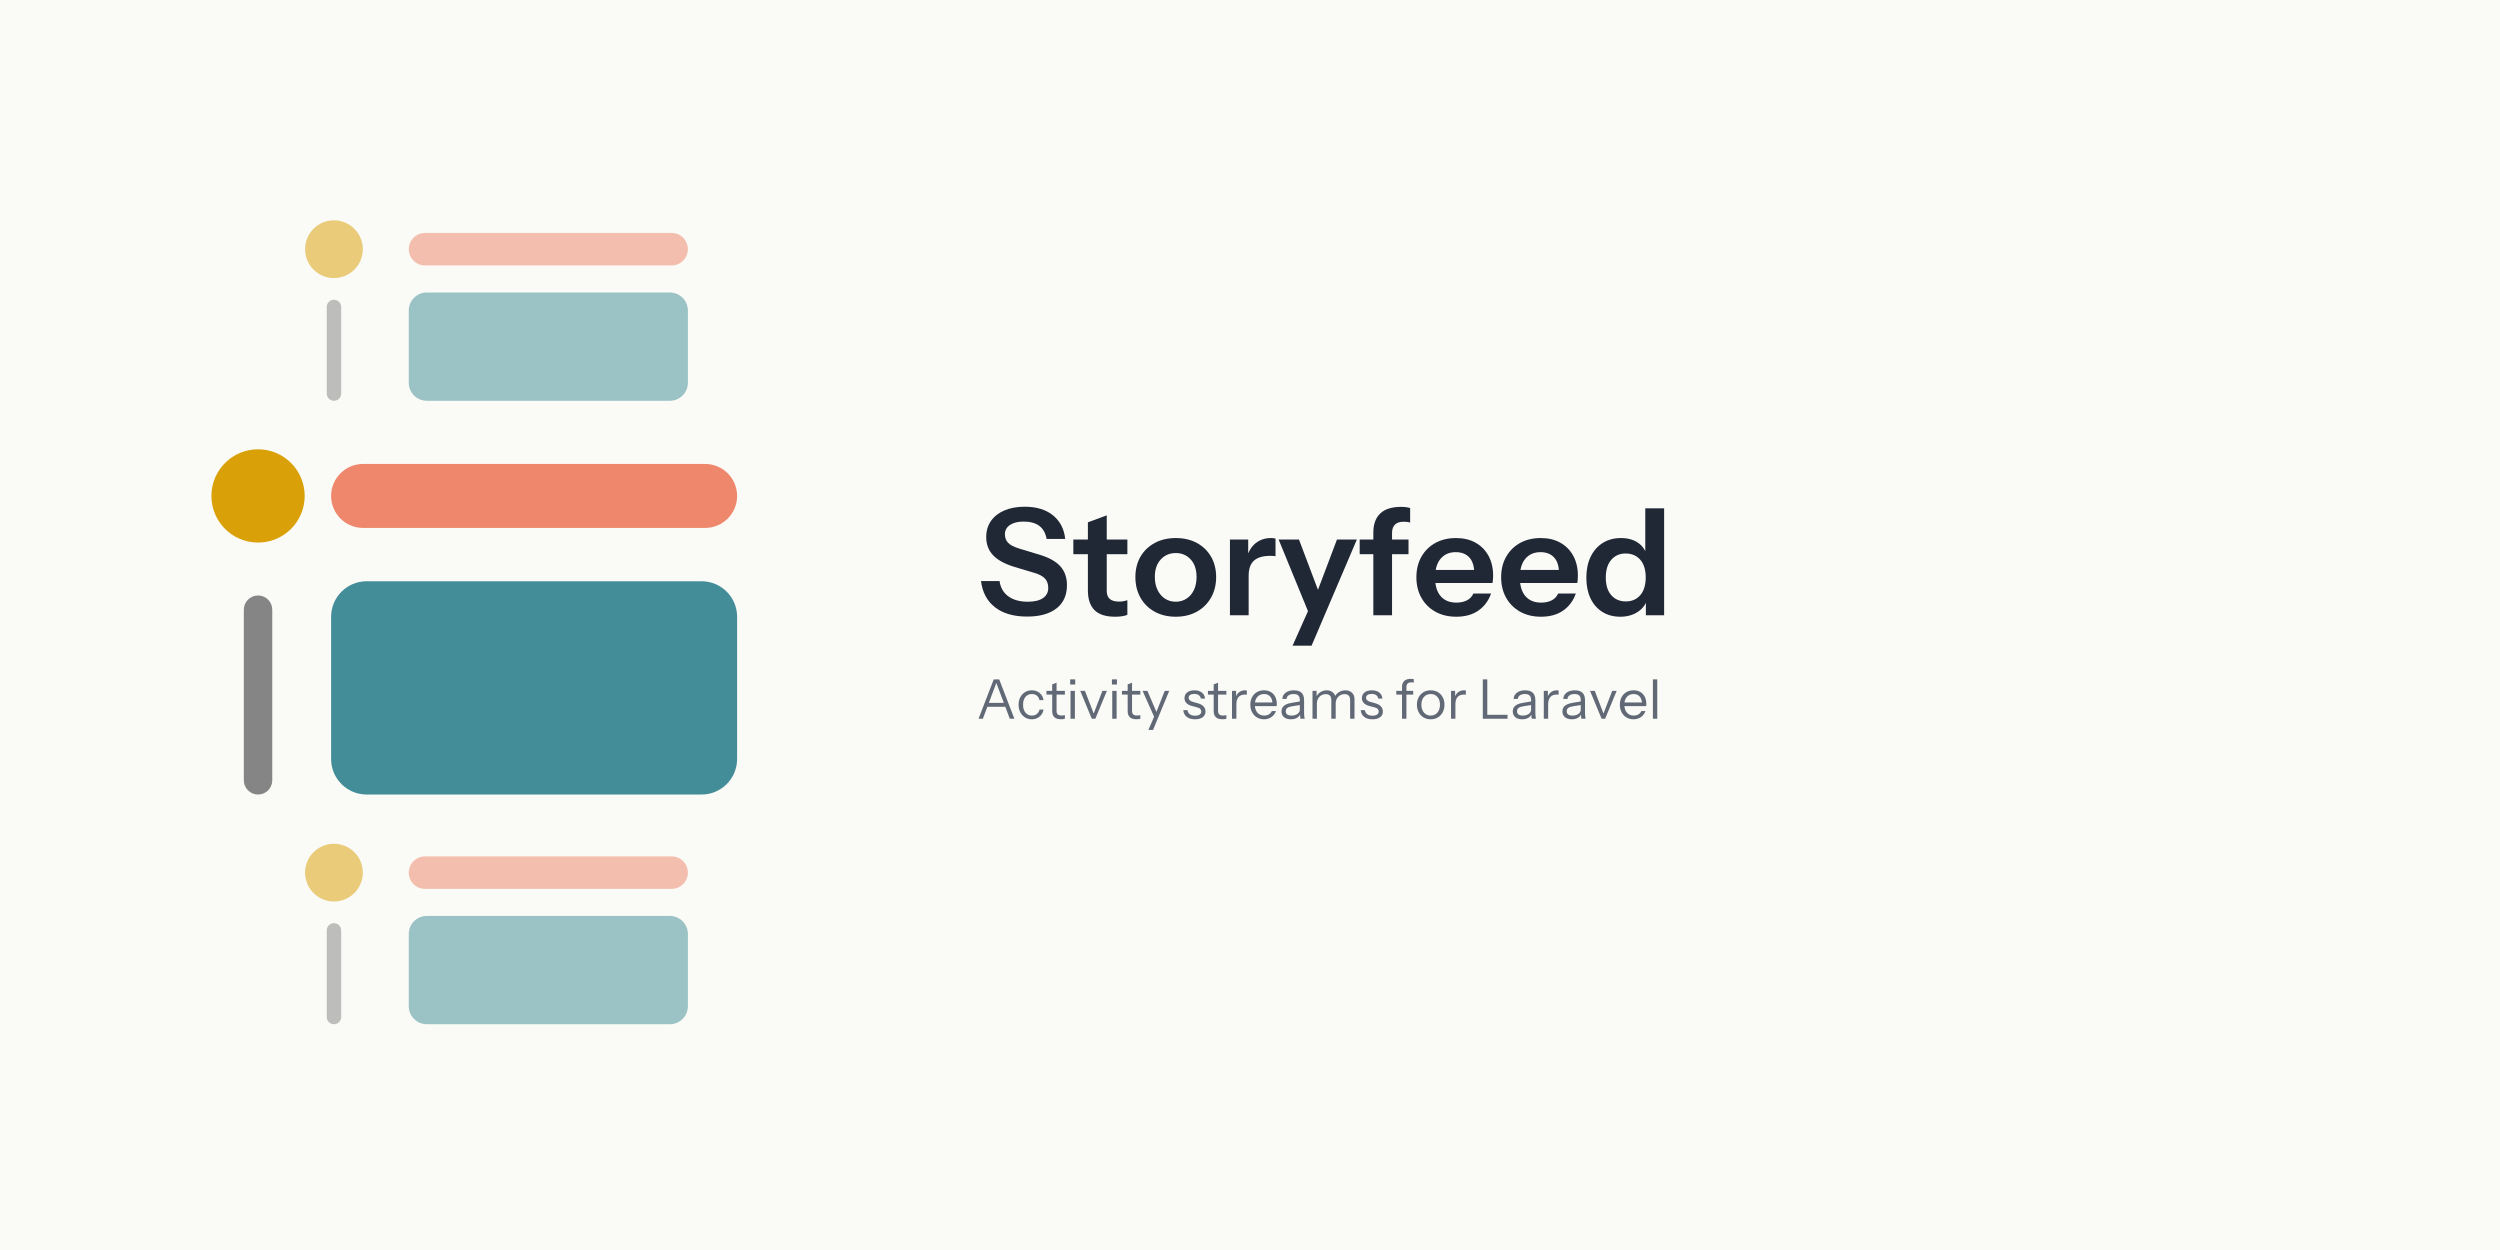
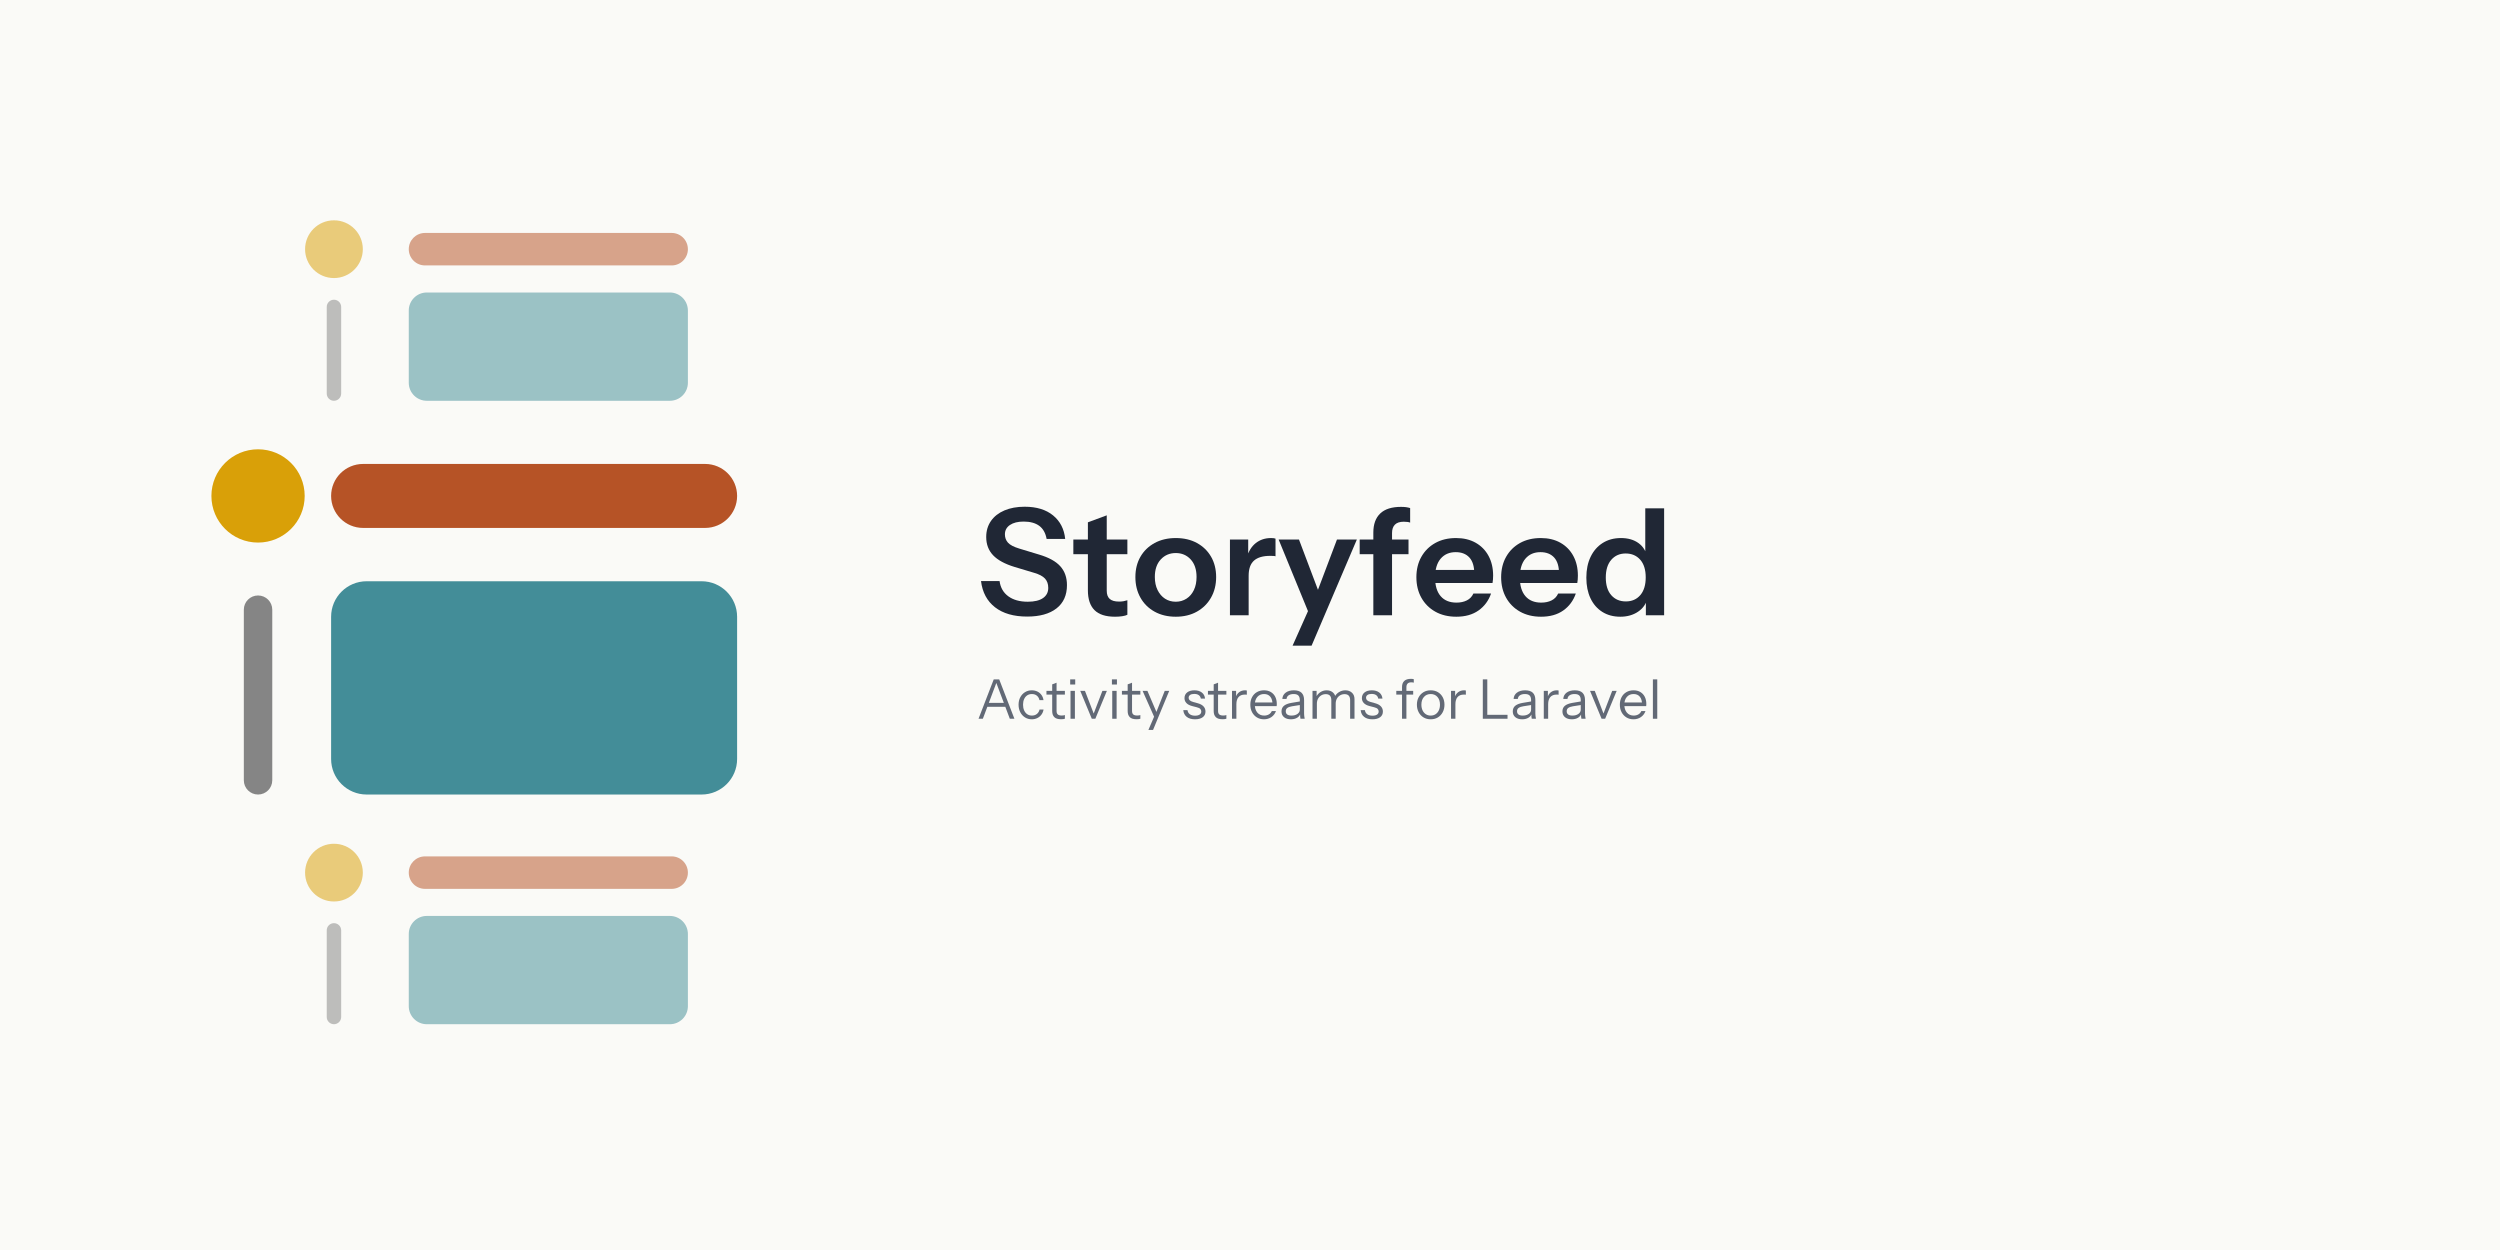
<svg xmlns="http://www.w3.org/2000/svg" width="1280" height="640" viewBox="0 0 1280 640">
  <rect width="1280" height="640" fill="#FAFAF7" />
  <g transform="translate(75 140.8) scale(2.8)">
    <g opacity="0.52">
      <circle cx="34.28" cy="-4.72" r="5.28" fill="#D9A008" />
      <rect x="47.96" y="3.2" width="51.04" height="19.8" rx="3.3" fill="#438D98" />
      <rect x="32.96" y="4.52" width="2.64" height="18.48" rx="1.32" fill="#858585" />
-       <rect x="47.96" y="-7.69" width="51.04" height="5.94" rx="2.97" fill="#EE876B" />
+       <rect x="47.96" y="-7.69" width="51.04" height="5.94" rx="2.97" fill="#B65326" />
    </g>
    <g opacity="1">
      <circle cx="20.4" cy="40.4" r="8.528" fill="#D9A008" />
      <rect x="33.76" y="56.0" width="74.24" height="39.0" rx="6.5" fill="#438D98" />
      <rect x="17.8" y="58.6" width="5.2" height="36.4" rx="2.6" fill="#858585" />
-       <rect x="33.76" y="34.55" width="74.24" height="11.7" rx="5.85" fill="#EE876B" />
+       <rect x="33.76" y="34.55" width="74.24" height="11.7" rx="5.85" fill="#B65326" />
    </g>
    <g opacity="0.52">
      <circle cx="34.28" cy="109.28" r="5.28" fill="#D9A008" />
      <rect x="47.96" y="117.2" width="51.04" height="19.8" rx="3.3" fill="#438D98" />
      <rect x="32.96" y="118.52" width="2.64" height="18.48" rx="1.32" fill="#858585" />
-       <rect x="47.96" y="106.31" width="51.04" height="5.94" rx="2.97" fill="#EE876B" />
+       <rect x="47.96" y="106.31" width="51.04" height="5.94" rx="2.97" fill="#B65326" />
    </g>
  </g>
  <path transform="translate(500.000 315.0) scale(0.076 -0.076)" d="M341 -9Q205 -9 124.5 53.5Q44 116 30 230H155Q164 164 214.0 127.5Q264 91 345 91Q412 91 447.5 115.5Q483 140 483 184Q483 223 461.0 247.0Q439 271 387 286L257 325Q158 355 111.5 404.0Q65 453 65 527Q65 589 97.0 635.0Q129 681 187.5 706.0Q246 731 324 731Q444 731 515.5 672.5Q587 614 597 514H472Q461 574 422.0 602.5Q383 631 317 631Q259 631 225.0 608.0Q191 585 191 545Q191 512 211.5 489.0Q232 466 288 449L420 409Q519 380 564.0 330.0Q609 280 609 203Q609 101 538.5 46.0Q468 -9 341 -9Z" fill="#202735" />
  <path transform="translate(548.412 315.0) scale(0.076 -0.076)" d="M296 -10Q202 -10 157.5 34.5Q113 79 113 168V626L240 673V165Q240 128 260.0 110.0Q280 92 323 92Q340 92 353.5 94.5Q367 97 379 101V3Q367 -3 345.0 -6.5Q323 -10 296 -10ZM15 411V510H379V411Z" fill="#202735" />
  <path transform="translate(579.268 315.0) scale(0.076 -0.076)" d="M299 -10Q218 -10 156.5 24.0Q95 58 61.0 118.5Q27 179 27 257Q27 335 61.0 394.0Q95 453 156.5 486.5Q218 520 299 520Q381 520 442.0 486.5Q503 453 537.0 394.0Q571 335 571 257Q571 179 536.5 118.5Q502 58 441.0 24.0Q380 -10 299 -10ZM299 91Q339 91 371.0 111.5Q403 132 421.0 169.5Q439 207 439 258Q439 333 399.5 376.0Q360 419 299 419Q238 419 198.0 376.0Q158 333 158 258Q158 207 176.5 169.5Q195 132 226.5 111.5Q258 91 299 91Z" fill="#202735" />
  <path transform="translate(624.640 315.0) scale(0.076 -0.076)" d="M67 0V510H190V387H193V0ZM193 266 180 387Q198 452 241.0 486.0Q284 520 344 520Q365 520 374 516V397Q369 399 360.0 399.5Q351 400 338 400Q265 400 229.0 368.0Q193 336 193 266Z" fill="#202735" />
  <path transform="translate(654.280 315.0) scale(0.076 -0.076)" d="M99 -205 231 91 254 129 398 510H532L227 -205ZM212 5 5 510H142L315 52Z" fill="#202735" />
  <path transform="translate(695.016 315.0) scale(0.076 -0.076)" d="M107 0V557Q107 641 153.5 685.5Q200 730 293 730Q314 730 328.0 728.0Q342 726 355 722V624Q348 627 337.0 628.5Q326 630 312 630Q272 630 252.5 610.5Q233 591 233 554V0ZM15 411V510H344V411Z" fill="#202735" />
  <path transform="translate(723.136 315.0) scale(0.076 -0.076)" d="M296 -10Q215 -10 154.5 24.0Q94 58 60.5 118.0Q27 178 27 256Q27 334 60.5 393.5Q94 453 154.0 486.5Q214 520 294 520Q370 520 426.0 488.5Q482 457 513.0 400.0Q544 343 544 267Q544 253 543.0 241.0Q542 229 540 217H105V305H443L417 281Q417 353 384.0 389.0Q351 425 292 425Q228 425 190.5 381.0Q153 337 153 254Q153 172 190.5 128.5Q228 85 297 85Q337 85 367.0 100.0Q397 115 411 146H530Q505 74 445.5 32.0Q386 -10 296 -10Z" fill="#202735" />
  <path transform="translate(766.532 315.0) scale(0.076 -0.076)" d="M296 -10Q215 -10 154.5 24.0Q94 58 60.5 118.0Q27 178 27 256Q27 334 60.5 393.5Q94 453 154.0 486.5Q214 520 294 520Q370 520 426.0 488.5Q482 457 513.0 400.0Q544 343 544 267Q544 253 543.0 241.0Q542 229 540 217H105V305H443L417 281Q417 353 384.0 389.0Q351 425 292 425Q228 425 190.5 381.0Q153 337 153 254Q153 172 190.5 128.5Q228 85 297 85Q337 85 367.0 100.0Q397 115 411 146H530Q505 74 445.5 32.0Q386 -10 296 -10Z" fill="#202735" />
  <path transform="translate(809.928 315.0) scale(0.076 -0.076)" d="M431 0V115L441 113Q428 57 378.0 23.5Q328 -10 259 -10Q189 -10 137.5 22.5Q86 55 58.0 114.0Q30 173 30 253Q30 334 59.0 394.0Q88 454 140.5 487.0Q193 520 263 520Q335 520 382.0 485.5Q429 451 440 390L427 389V720H554V0ZM296 93Q357 93 393.5 135.5Q430 178 430 255Q430 332 393.0 374.0Q356 416 295 416Q235 416 198.0 373.5Q161 331 161 254Q161 177 198.0 135.0Q235 93 296 93Z" fill="#202735" />
  <path transform="translate(500.000 368.0) scale(0.028 -0.028)" d="M36 0 314 720H386L115 0ZM608 0 337 720H414L692 0ZM174 291H550V219H174Z" fill="#626976" />
  <path transform="translate(520.384 368.0) scale(0.028 -0.028)" d="M282 -10Q212 -10 157.5 24.5Q103 59 71.5 119.5Q40 180 40 257Q40 334 71.5 393.0Q103 452 157.5 486.0Q212 520 281 520Q338 520 383.5 498.0Q429 476 458.5 435.5Q488 395 496 341H422Q412 390 376.0 421.0Q340 452 283 452Q234 452 198.0 428.0Q162 404 142.0 360.0Q122 316 122 257Q122 198 142.0 153.0Q162 108 198.5 83.0Q235 58 284 58Q339 58 376.0 88.5Q413 119 423 168H497Q488 115 457.5 74.5Q427 34 382.0 12.0Q337 -10 282 -10Z" fill="#626976" />
  <path transform="translate(535.308 368.0) scale(0.028 -0.028)" d="M284 -9Q199 -9 160.5 29.5Q122 68 122 141V629L202 659V142Q202 99 224.0 79.0Q246 59 296 59Q316 59 330.5 61.5Q345 64 354 68V0Q344 -4 325.5 -6.5Q307 -9 284 -9ZM17 442V510H354V442Z" fill="#626976" />
  <path transform="translate(545.864 368.0) scale(0.028 -0.028)" d="M80 0V510H160V0ZM74 626V720H166V626Z" fill="#626976" />
  <path transform="translate(552.584 368.0) scale(0.028 -0.028)" d="M229 0 18 510H104L280 54H248L423 510H505L294 0Z" fill="#626976" />
  <path transform="translate(567.228 368.0) scale(0.028 -0.028)" d="M80 0V510H160V0ZM74 626V720H166V626Z" fill="#626976" />
  <path transform="translate(573.948 368.0) scale(0.028 -0.028)" d="M284 -9Q199 -9 160.5 29.5Q122 68 122 141V629L202 659V142Q202 99 224.0 79.0Q246 59 296 59Q316 59 330.5 61.5Q345 64 354 68V0Q344 -4 325.5 -6.5Q307 -9 284 -9ZM17 442V510H354V442Z" fill="#626976" />
  <path transform="translate(584.504 368.0) scale(0.028 -0.028)" d="M124 -205 238 60 256 88 423 510H505L209 -205ZM247 -5 18 510H106L303 49Z" fill="#626976" />
  <path transform="translate(604.748 368.0) scale(0.028 -0.028)" d="M253 -10Q159 -10 103.0 33.5Q47 77 39 157H116Q123 108 159.0 82.0Q195 56 255 56Q308 56 338.0 76.0Q368 96 368 133Q368 159 351.0 178.5Q334 198 283 211L201 232Q131 250 96.0 287.5Q61 325 61 377Q61 443 110.0 481.5Q159 520 243 520Q326 520 378.0 480.0Q430 440 437 369H360Q353 410 322.0 432.0Q291 454 240 454Q191 454 164.0 435.5Q137 417 137 383Q137 357 156.5 338.0Q176 319 222 306L302 284Q373 265 409.0 226.0Q445 187 445 132Q445 65 394.0 27.5Q343 -10 253 -10Z" fill="#626976" />
  <path transform="translate(617.992 368.0) scale(0.028 -0.028)" d="M284 -9Q199 -9 160.5 29.5Q122 68 122 141V629L202 659V142Q202 99 224.0 79.0Q246 59 296 59Q316 59 330.5 61.5Q345 64 354 68V0Q344 -4 325.5 -6.5Q307 -9 284 -9ZM17 442V510H354V442Z" fill="#626976" />
  <path transform="translate(628.548 368.0) scale(0.028 -0.028)" d="M80 0V510H155V380H160V0ZM160 266 147 387Q165 452 211.0 486.0Q257 520 317 520Q342 520 351 516V439Q346 441 337.0 441.5Q328 442 315 442Q239 442 199.5 396.5Q160 351 160 266Z" fill="#626976" />
  <path transform="translate(639.048 368.0) scale(0.028 -0.028)" d="M289 -10Q216 -10 160.0 24.5Q104 59 72.0 119.0Q40 179 40 257Q40 335 71.5 394.5Q103 454 160.0 487.0Q217 520 291 520Q362 520 414.5 489.0Q467 458 495.5 402.0Q524 346 524 270Q524 260 523.5 251.0Q523 242 521 231H100V298H472L446 261Q446 353 405.5 402.5Q365 452 291 452Q215 452 168.5 399.5Q122 347 122 258Q122 167 168.5 112.5Q215 58 293 58Q342 58 379.0 79.5Q416 101 433 141H509Q484 71 425.5 30.5Q367 -10 289 -10Z" fill="#626976" />
  <path transform="translate(654.840 368.0) scale(0.028 -0.028)" d="M393 0Q389 17 387.5 39.0Q386 61 386 95H381V339Q381 397 354.5 424.5Q328 452 269 452Q211 452 176.5 428.5Q142 405 138 362H61Q66 436 123.0 478.0Q180 520 272 520Q367 520 413.0 475.0Q459 430 459 340V95Q459 73 462.0 49.5Q465 26 470 0ZM218 -10Q139 -10 92.5 28.5Q46 67 46 134Q46 201 92.0 238.0Q138 275 226 290L404 320V254L238 228Q182 219 153.0 198.0Q124 177 124 137Q124 98 150.5 78.0Q177 58 229 58Q296 58 338.5 88.5Q381 119 381 168L394 97Q378 46 331.5 18.0Q285 -10 218 -10Z" fill="#626976" />
  <path transform="translate(669.764 368.0) scale(0.028 -0.028)" d="M80 0V510H155V390H160V0ZM424 0V338Q424 396 398.0 423.0Q372 450 323 450Q277 450 240.0 428.0Q203 406 181.5 367.0Q160 328 160 276L147 397Q173 454 225.0 487.0Q277 520 338 520Q412 520 458.0 476.5Q504 433 504 359V0ZM768 0V338Q768 396 742.0 423.0Q716 450 667 450Q621 450 584.0 428.0Q547 406 525.5 367.0Q504 328 504 276L484 397Q510 454 564.0 487.0Q618 520 680 520Q754 520 801.0 476.5Q848 433 848 359V0Z" fill="#626976" />
  <path transform="translate(695.580 368.0) scale(0.028 -0.028)" d="M253 -10Q159 -10 103.0 33.5Q47 77 39 157H116Q123 108 159.0 82.0Q195 56 255 56Q308 56 338.0 76.0Q368 96 368 133Q368 159 351.0 178.5Q334 198 283 211L201 232Q131 250 96.0 287.5Q61 325 61 377Q61 443 110.0 481.5Q159 520 243 520Q326 520 378.0 480.0Q430 440 437 369H360Q353 410 322.0 432.0Q291 454 240 454Q191 454 164.0 435.5Q137 417 137 383Q137 357 156.5 338.0Q176 319 222 306L302 284Q373 265 409.0 226.0Q445 187 445 132Q445 65 394.0 27.5Q343 -10 253 -10Z" fill="#626976" />
  <path transform="translate(714.424 368.0) scale(0.028 -0.028)" d="M122 0V582Q122 652 162.5 691.0Q203 730 286 730Q306 730 317.5 728.0Q329 726 337 723V660Q330 662 317.5 664.0Q305 666 291 666Q245 666 223.5 643.0Q202 620 202 578V0ZM17 442V510H326V442Z" fill="#626976" />
  <path transform="translate(724.336 368.0) scale(0.028 -0.028)" d="M292 -10Q217 -10 160.0 25.0Q103 60 71.5 120.5Q40 181 40 257Q40 334 72.0 393.0Q104 452 160.5 486.0Q217 520 292 520Q368 520 424.5 486.0Q481 452 512.5 393.0Q544 334 544 257Q544 181 512.5 120.5Q481 60 424.5 25.0Q368 -10 292 -10ZM292 58Q344 58 382.0 83.5Q420 109 441.0 154.0Q462 199 462 258Q462 346 415.5 399.0Q369 452 292 452Q216 452 169.0 399.0Q122 346 122 258Q122 199 143.0 154.0Q164 109 202.5 83.5Q241 58 292 58Z" fill="#626976" />
  <path transform="translate(740.688 368.0) scale(0.028 -0.028)" d="M80 0V510H155V380H160V0ZM160 266 147 387Q165 452 211.0 486.0Q257 520 317 520Q342 520 351 516V439Q346 441 337.0 441.5Q328 442 315 442Q239 442 199.5 396.5Q160 351 160 266Z" fill="#626976" />
  <path transform="translate(756.788 368.0) scale(0.028 -0.028)" d="M86 0V720H168V0ZM128 0V72H538V0Z" fill="#626976" />
  <path transform="translate(773.252 368.0) scale(0.028 -0.028)" d="M393 0Q389 17 387.5 39.0Q386 61 386 95H381V339Q381 397 354.5 424.5Q328 452 269 452Q211 452 176.5 428.5Q142 405 138 362H61Q66 436 123.0 478.0Q180 520 272 520Q367 520 413.0 475.0Q459 430 459 340V95Q459 73 462.0 49.5Q465 26 470 0ZM218 -10Q139 -10 92.5 28.5Q46 67 46 134Q46 201 92.0 238.0Q138 275 226 290L404 320V254L238 228Q182 219 153.0 198.0Q124 177 124 137Q124 98 150.5 78.0Q177 58 229 58Q296 58 338.5 88.5Q381 119 381 168L394 97Q378 46 331.5 18.0Q285 -10 218 -10Z" fill="#626976" />
  <path transform="translate(788.176 368.0) scale(0.028 -0.028)" d="M80 0V510H155V380H160V0ZM160 266 147 387Q165 452 211.0 486.0Q257 520 317 520Q342 520 351 516V439Q346 441 337.0 441.5Q328 442 315 442Q239 442 199.5 396.5Q160 351 160 266Z" fill="#626976" />
  <path transform="translate(798.676 368.0) scale(0.028 -0.028)" d="M393 0Q389 17 387.5 39.0Q386 61 386 95H381V339Q381 397 354.5 424.5Q328 452 269 452Q211 452 176.5 428.5Q142 405 138 362H61Q66 436 123.0 478.0Q180 520 272 520Q367 520 413.0 475.0Q459 430 459 340V95Q459 73 462.0 49.5Q465 26 470 0ZM218 -10Q139 -10 92.5 28.5Q46 67 46 134Q46 201 92.0 238.0Q138 275 226 290L404 320V254L238 228Q182 219 153.0 198.0Q124 177 124 137Q124 98 150.5 78.0Q177 58 229 58Q296 58 338.5 88.5Q381 119 381 168L394 97Q378 46 331.5 18.0Q285 -10 218 -10Z" fill="#626976" />
  <path transform="translate(813.600 368.0) scale(0.028 -0.028)" d="M229 0 18 510H104L280 54H248L423 510H505L294 0Z" fill="#626976" />
  <path transform="translate(828.244 368.0) scale(0.028 -0.028)" d="M289 -10Q216 -10 160.0 24.5Q104 59 72.0 119.0Q40 179 40 257Q40 335 71.5 394.5Q103 454 160.0 487.0Q217 520 291 520Q362 520 414.5 489.0Q467 458 495.5 402.0Q524 346 524 270Q524 260 523.5 251.0Q523 242 521 231H100V298H472L446 261Q446 353 405.5 402.5Q365 452 291 452Q215 452 168.5 399.5Q122 347 122 258Q122 167 168.5 112.5Q215 58 293 58Q342 58 379.0 79.5Q416 101 433 141H509Q484 71 425.5 30.5Q367 -10 289 -10Z" fill="#626976" />
  <path transform="translate(844.036 368.0) scale(0.028 -0.028)" d="M80 0V720H160V0Z" fill="#626976" />
</svg>
